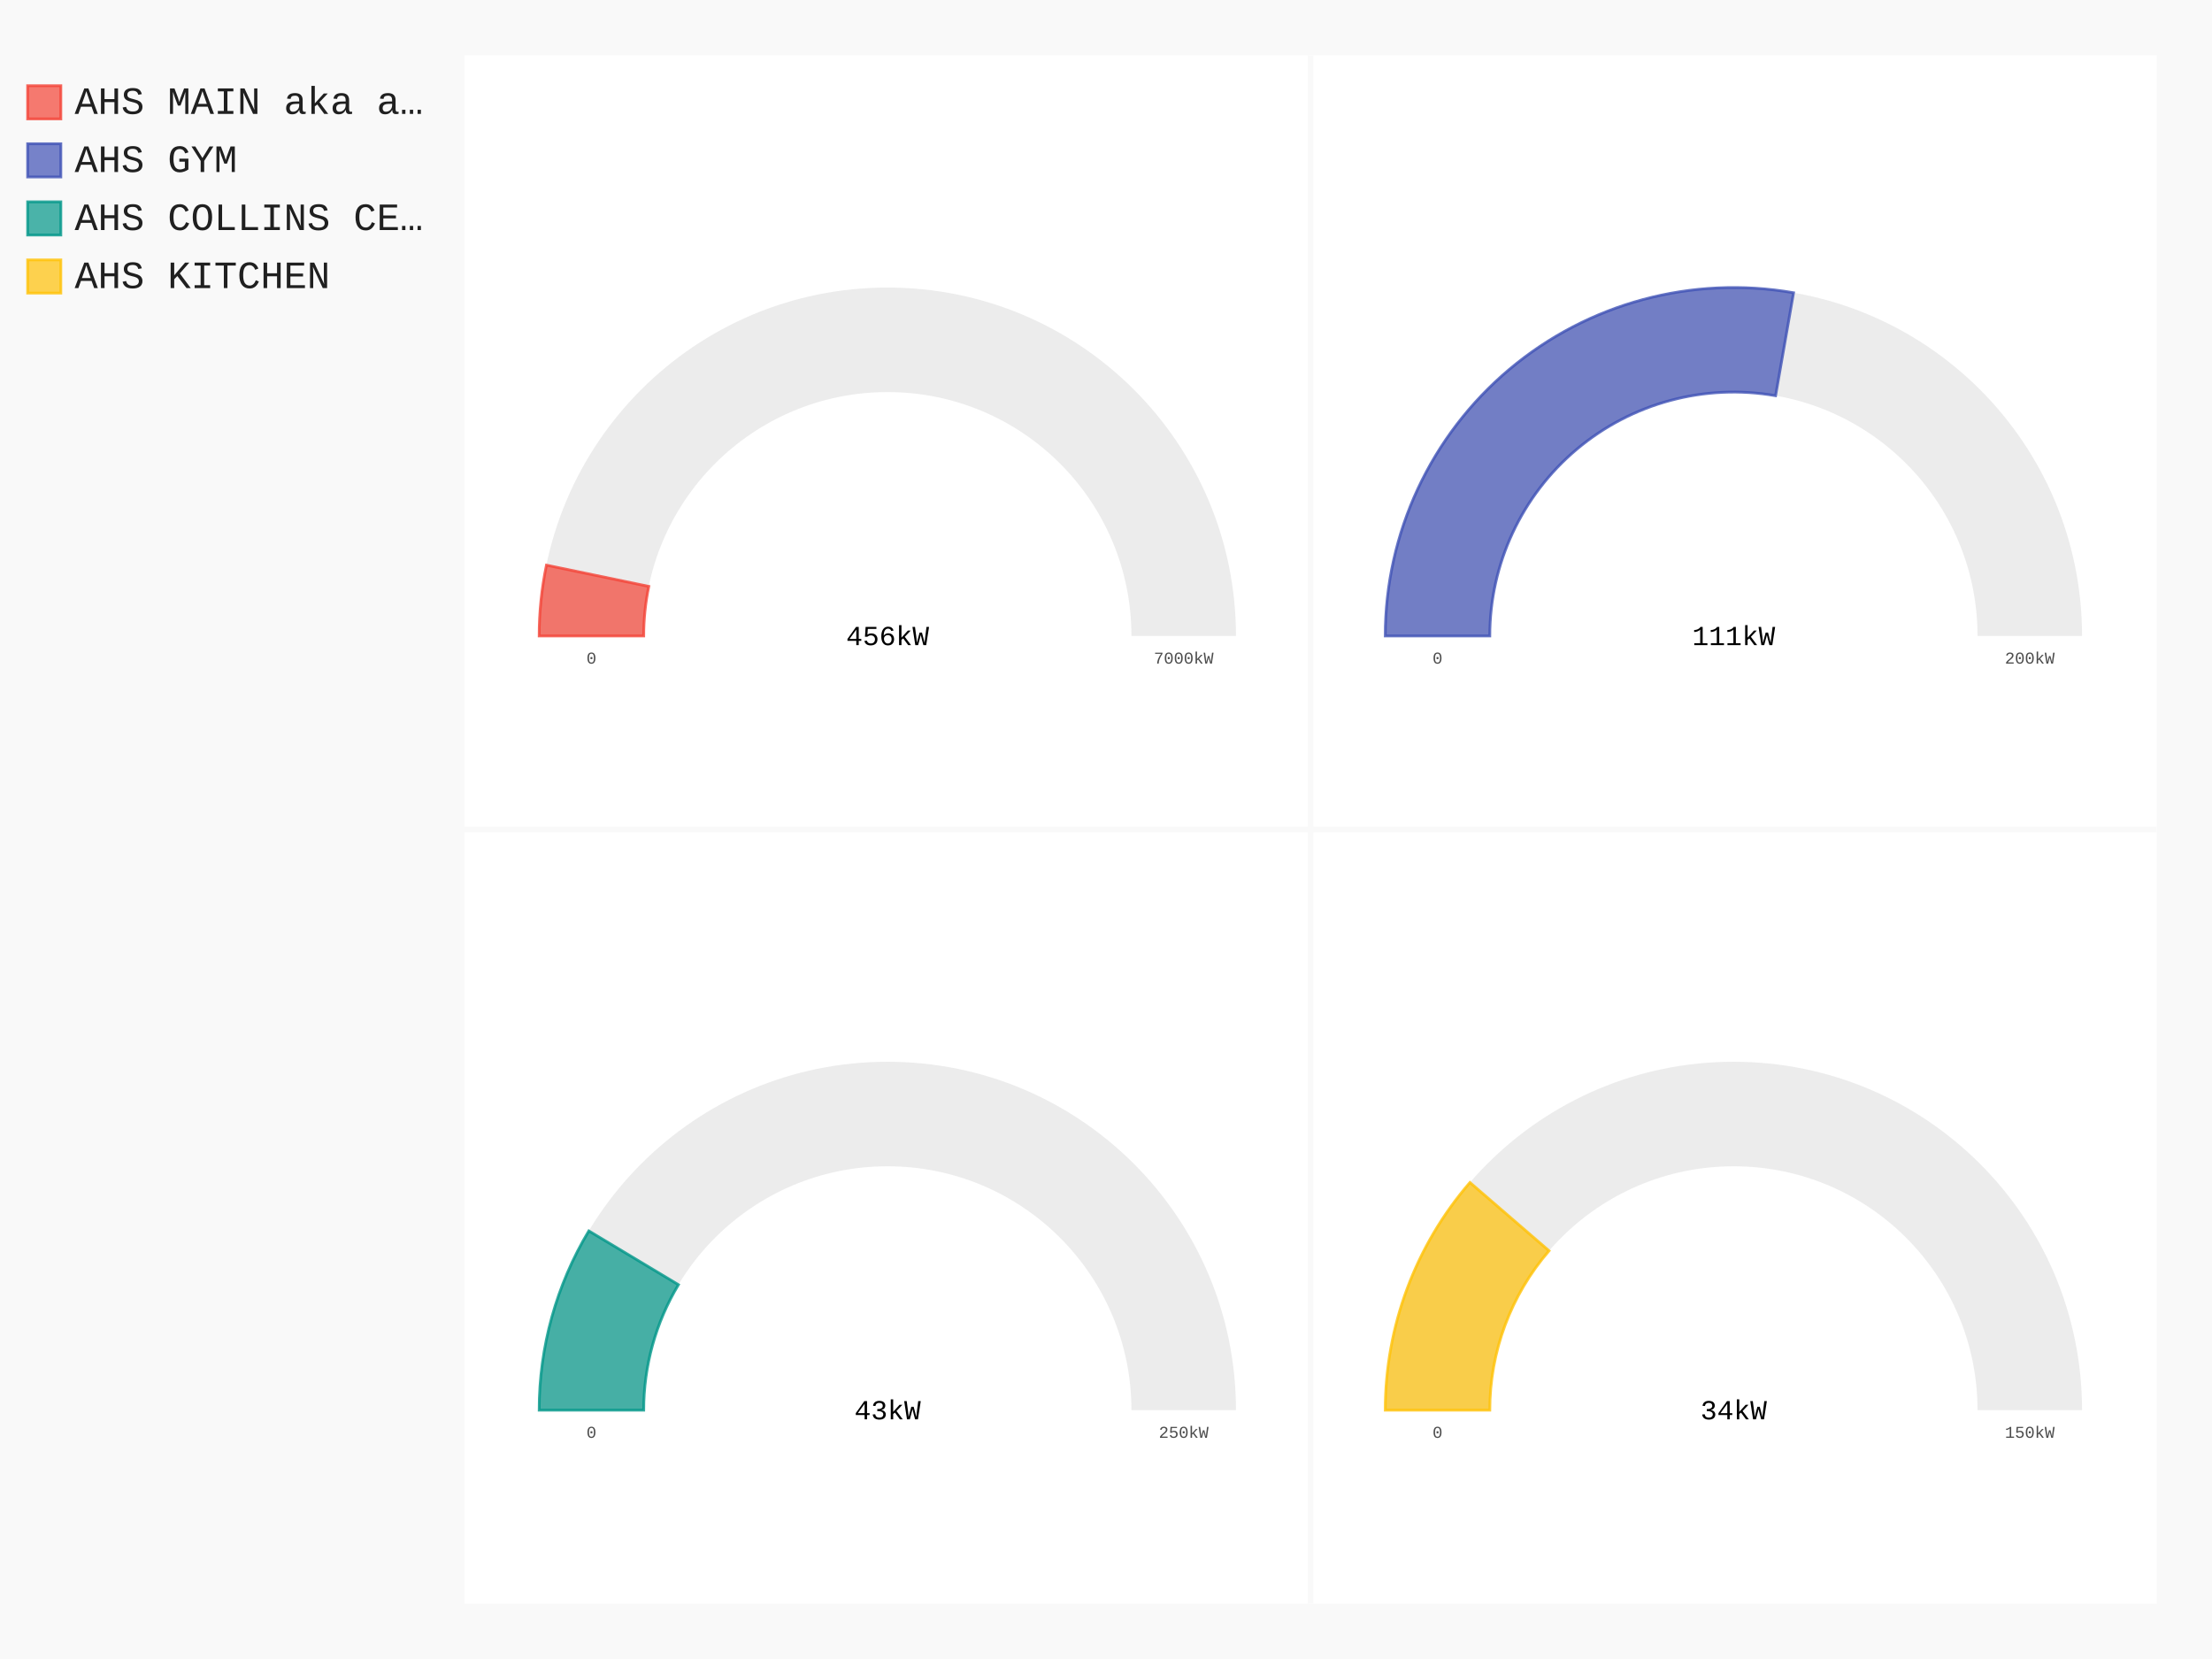
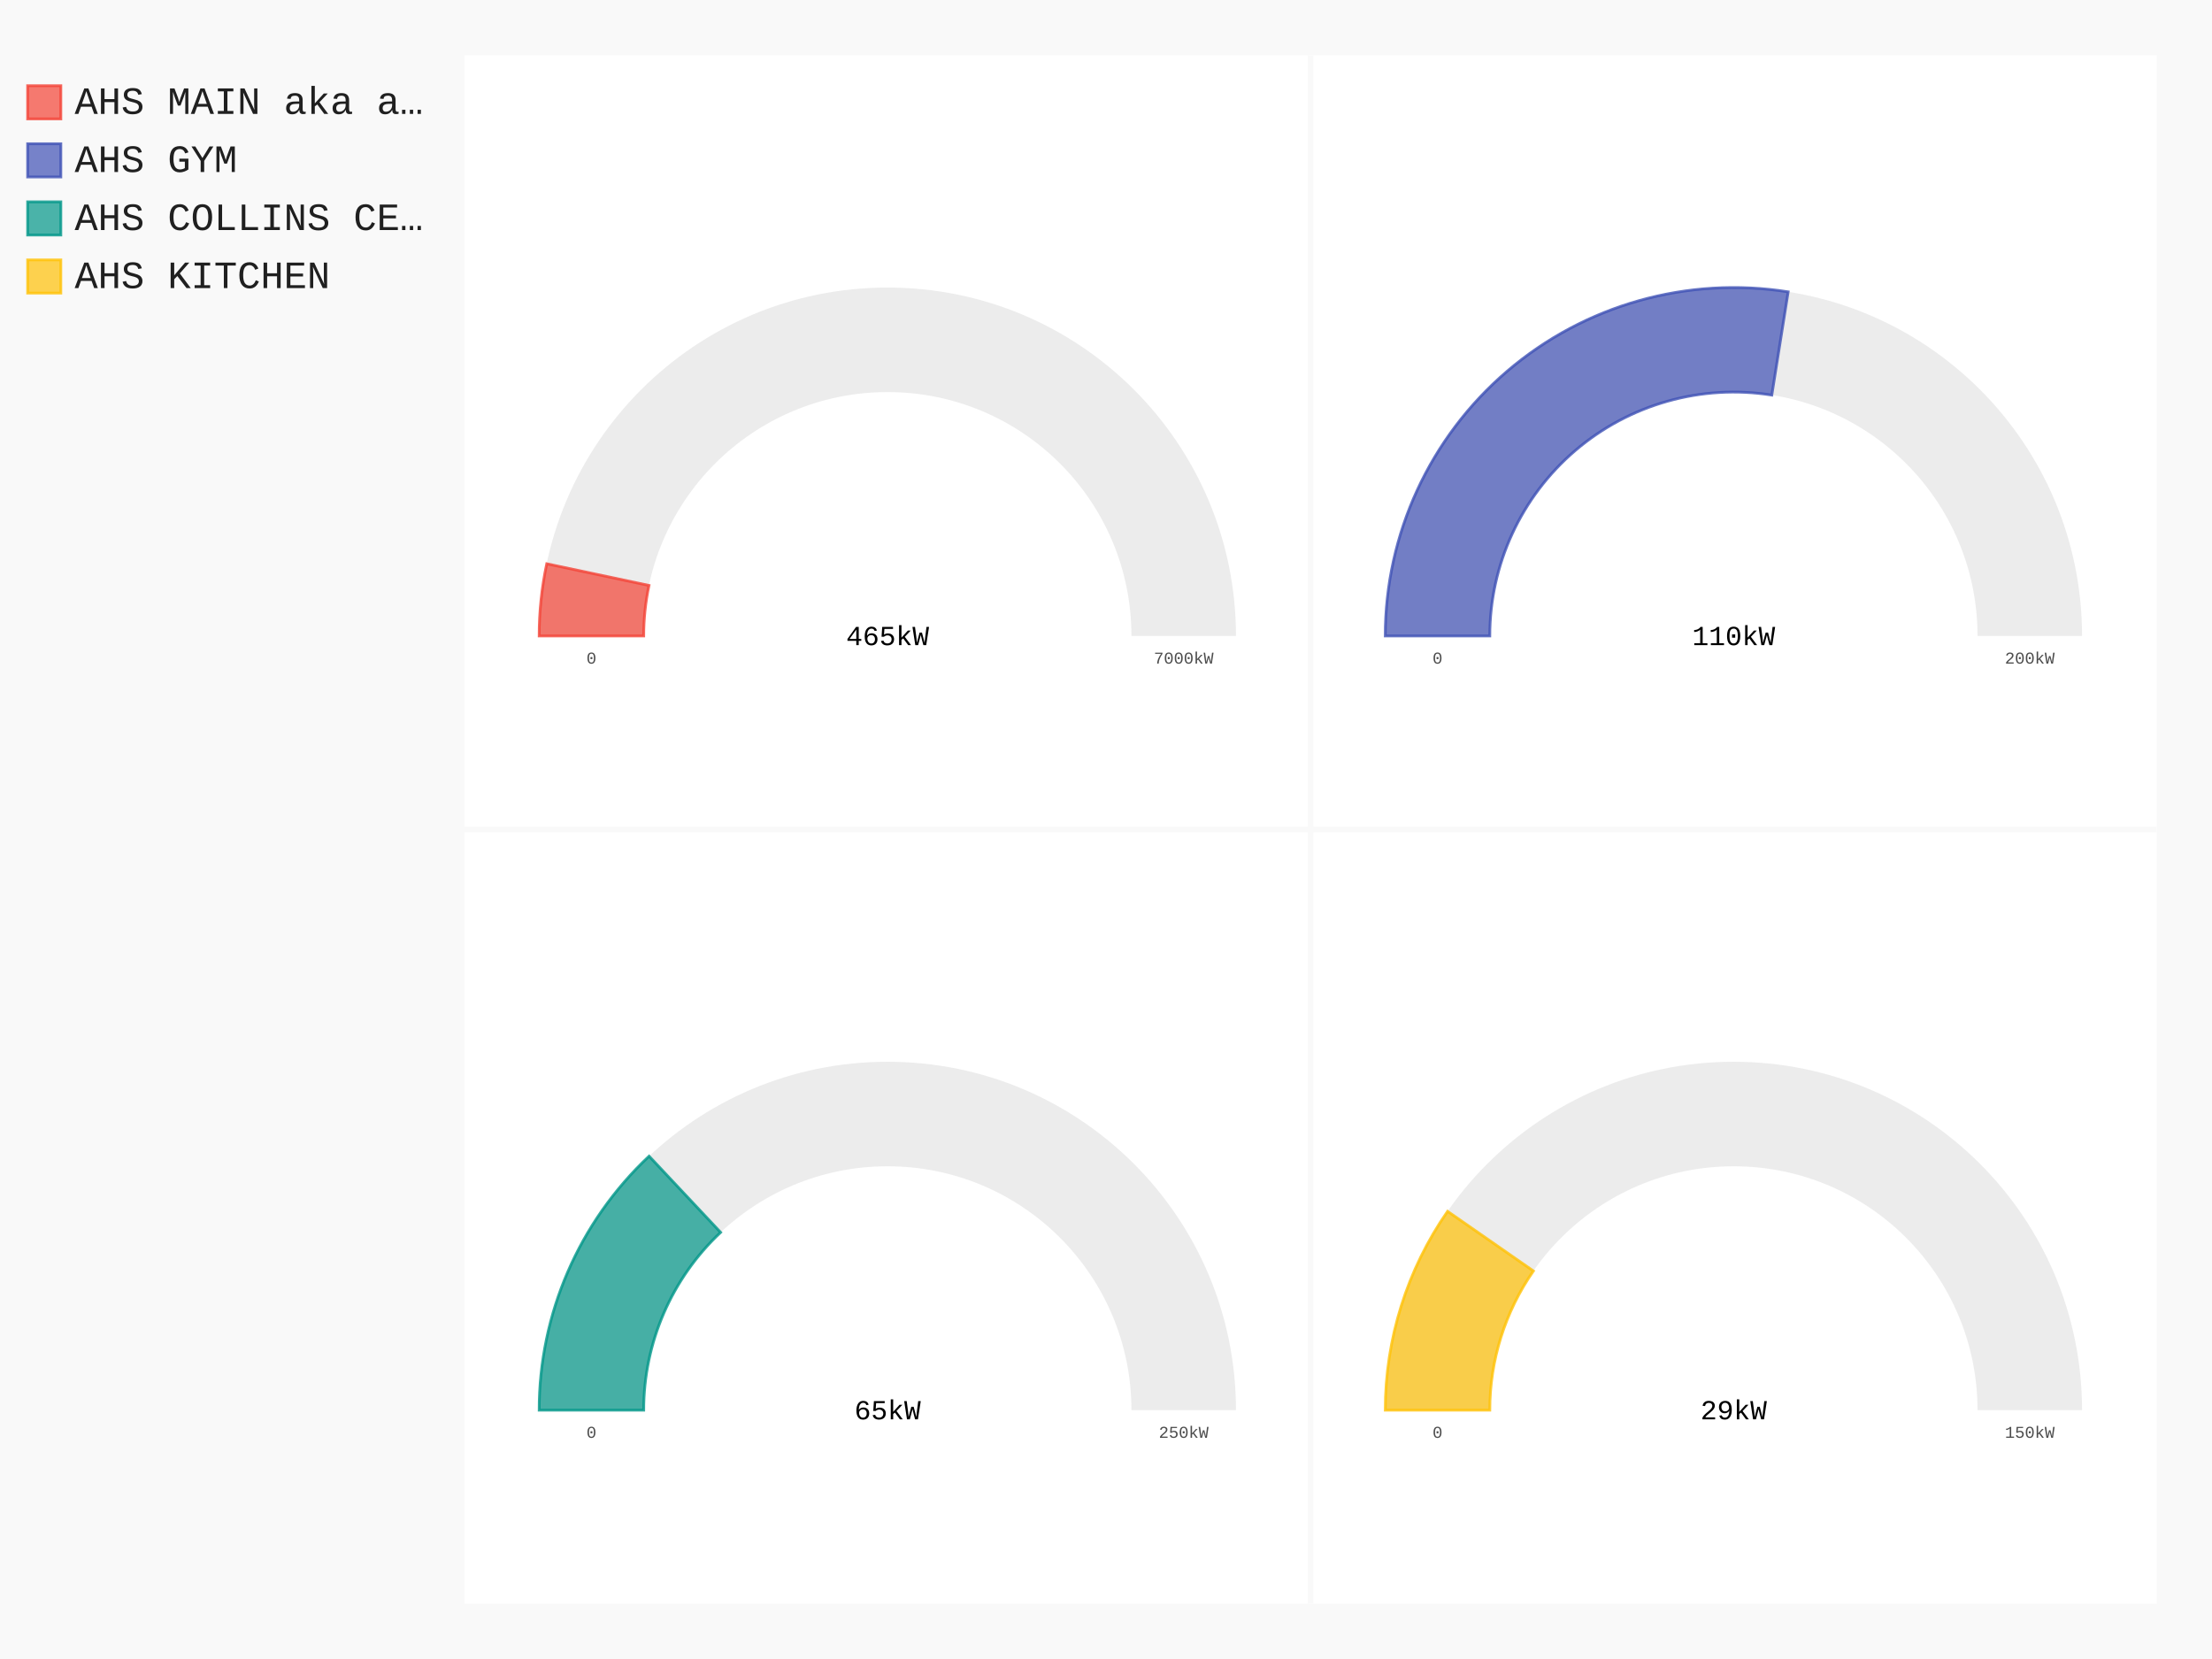
- <svg xmlns="http://www.w3.org/2000/svg" class="pygal-chart" id="chart-e1a80e8f-5648-49c4-b5c8-4b256d82baef" viewBox="0 0 800 600">
+ <svg xmlns="http://www.w3.org/2000/svg" class="pygal-chart" id="chart-36a5a7b1-b23a-463c-a4ba-51bde5784cc3" viewBox="0 0 800 600">
  <defs>
-     <style type="text/css">#chart-e1a80e8f-5648-49c4-b5c8-4b256d82baef{-webkit-user-select:none;-webkit-font-smoothing:antialiased;font-family:Consolas,"Liberation Mono",Menlo,Courier,monospace}#chart-e1a80e8f-5648-49c4-b5c8-4b256d82baef .title{font-family:Consolas,"Liberation Mono",Menlo,Courier,monospace;font-size:16px}#chart-e1a80e8f-5648-49c4-b5c8-4b256d82baef .legends .legend text{font-family:Consolas,"Liberation Mono",Menlo,Courier,monospace;font-size:14px}#chart-e1a80e8f-5648-49c4-b5c8-4b256d82baef .axis text{font-family:Consolas,"Liberation Mono",Menlo,Courier,monospace;font-size:10px}#chart-e1a80e8f-5648-49c4-b5c8-4b256d82baef .axis text.major{font-family:Consolas,"Liberation Mono",Menlo,Courier,monospace;font-size:10px}#chart-e1a80e8f-5648-49c4-b5c8-4b256d82baef .text-overlay text.value{font-family:Consolas,"Liberation Mono",Menlo,Courier,monospace;font-size:10px}#chart-e1a80e8f-5648-49c4-b5c8-4b256d82baef .text-overlay text.label{font-family:Consolas,"Liberation Mono",Menlo,Courier,monospace;font-size:10px}#chart-e1a80e8f-5648-49c4-b5c8-4b256d82baef .tooltip{font-family:Consolas,"Liberation Mono",Menlo,Courier,monospace;font-size:14px}#chart-e1a80e8f-5648-49c4-b5c8-4b256d82baef text.no_data{font-family:Consolas,"Liberation Mono",Menlo,Courier,monospace;font-size:64px}
- #chart-e1a80e8f-5648-49c4-b5c8-4b256d82baef{background-color:rgba(249,249,249,1)}#chart-e1a80e8f-5648-49c4-b5c8-4b256d82baef path,#chart-e1a80e8f-5648-49c4-b5c8-4b256d82baef line,#chart-e1a80e8f-5648-49c4-b5c8-4b256d82baef rect,#chart-e1a80e8f-5648-49c4-b5c8-4b256d82baef circle{-webkit-transition:150ms;-moz-transition:150ms;transition:150ms}#chart-e1a80e8f-5648-49c4-b5c8-4b256d82baef .graph &gt; .background{fill:rgba(249,249,249,1)}#chart-e1a80e8f-5648-49c4-b5c8-4b256d82baef .plot &gt; .background{fill:rgba(255,255,255,1)}#chart-e1a80e8f-5648-49c4-b5c8-4b256d82baef .graph{fill:rgba(0,0,0,.87)}#chart-e1a80e8f-5648-49c4-b5c8-4b256d82baef text.no_data{fill:rgba(0,0,0,1)}#chart-e1a80e8f-5648-49c4-b5c8-4b256d82baef .title{fill:rgba(0,0,0,1)}#chart-e1a80e8f-5648-49c4-b5c8-4b256d82baef .legends .legend text{fill:rgba(0,0,0,.87)}#chart-e1a80e8f-5648-49c4-b5c8-4b256d82baef .legends .legend:hover text{fill:rgba(0,0,0,1)}#chart-e1a80e8f-5648-49c4-b5c8-4b256d82baef .axis .line{stroke:rgba(0,0,0,1)}#chart-e1a80e8f-5648-49c4-b5c8-4b256d82baef .axis .guide.line{stroke:rgba(0,0,0,.54)}#chart-e1a80e8f-5648-49c4-b5c8-4b256d82baef .axis .major.line{stroke:rgba(0,0,0,.87)}#chart-e1a80e8f-5648-49c4-b5c8-4b256d82baef .axis text.major{fill:rgba(0,0,0,1)}#chart-e1a80e8f-5648-49c4-b5c8-4b256d82baef .axis.y .guides:hover .guide.line,#chart-e1a80e8f-5648-49c4-b5c8-4b256d82baef .line-graph .axis.x .guides:hover .guide.line,#chart-e1a80e8f-5648-49c4-b5c8-4b256d82baef .stackedline-graph .axis.x .guides:hover .guide.line,#chart-e1a80e8f-5648-49c4-b5c8-4b256d82baef .xy-graph .axis.x .guides:hover .guide.line{stroke:rgba(0,0,0,1)}#chart-e1a80e8f-5648-49c4-b5c8-4b256d82baef .axis .guides:hover text{fill:rgba(0,0,0,1)}#chart-e1a80e8f-5648-49c4-b5c8-4b256d82baef .reactive{fill-opacity:.7;stroke-opacity:.8}#chart-e1a80e8f-5648-49c4-b5c8-4b256d82baef .ci{stroke:rgba(0,0,0,.87)}#chart-e1a80e8f-5648-49c4-b5c8-4b256d82baef .reactive.active,#chart-e1a80e8f-5648-49c4-b5c8-4b256d82baef .active .reactive{fill-opacity:.8;stroke-opacity:.9;stroke-width:4}#chart-e1a80e8f-5648-49c4-b5c8-4b256d82baef .ci .reactive.active{stroke-width:1.5}#chart-e1a80e8f-5648-49c4-b5c8-4b256d82baef .series text{fill:rgba(0,0,0,1)}#chart-e1a80e8f-5648-49c4-b5c8-4b256d82baef .tooltip rect{fill:rgba(255,255,255,1);stroke:rgba(0,0,0,1);-webkit-transition:opacity 150ms;-moz-transition:opacity 150ms;transition:opacity 150ms}#chart-e1a80e8f-5648-49c4-b5c8-4b256d82baef .tooltip .label{fill:rgba(0,0,0,.87)}#chart-e1a80e8f-5648-49c4-b5c8-4b256d82baef .tooltip .label{fill:rgba(0,0,0,.87)}#chart-e1a80e8f-5648-49c4-b5c8-4b256d82baef .tooltip .legend{font-size:.8em;fill:rgba(0,0,0,.54)}#chart-e1a80e8f-5648-49c4-b5c8-4b256d82baef .tooltip .x_label{font-size:.6em;fill:rgba(0,0,0,1)}#chart-e1a80e8f-5648-49c4-b5c8-4b256d82baef .tooltip .xlink{font-size:.5em;text-decoration:underline}#chart-e1a80e8f-5648-49c4-b5c8-4b256d82baef .tooltip .value{font-size:1.5em}#chart-e1a80e8f-5648-49c4-b5c8-4b256d82baef .bound{font-size:.5em}#chart-e1a80e8f-5648-49c4-b5c8-4b256d82baef .max-value{font-size:.75em;fill:rgba(0,0,0,.54)}#chart-e1a80e8f-5648-49c4-b5c8-4b256d82baef .map-element{fill:rgba(255,255,255,1);stroke:rgba(0,0,0,.54) !important}#chart-e1a80e8f-5648-49c4-b5c8-4b256d82baef .map-element .reactive{fill-opacity:inherit;stroke-opacity:inherit}#chart-e1a80e8f-5648-49c4-b5c8-4b256d82baef .color-0,#chart-e1a80e8f-5648-49c4-b5c8-4b256d82baef .color-0 a:visited{stroke:#F44336;fill:#F44336}#chart-e1a80e8f-5648-49c4-b5c8-4b256d82baef .color-1,#chart-e1a80e8f-5648-49c4-b5c8-4b256d82baef .color-1 a:visited{stroke:#3F51B5;fill:#3F51B5}#chart-e1a80e8f-5648-49c4-b5c8-4b256d82baef .color-2,#chart-e1a80e8f-5648-49c4-b5c8-4b256d82baef .color-2 a:visited{stroke:#009688;fill:#009688}#chart-e1a80e8f-5648-49c4-b5c8-4b256d82baef .color-3,#chart-e1a80e8f-5648-49c4-b5c8-4b256d82baef .color-3 a:visited{stroke:#FFC107;fill:#FFC107}#chart-e1a80e8f-5648-49c4-b5c8-4b256d82baef .text-overlay .color-0 text{fill:black}#chart-e1a80e8f-5648-49c4-b5c8-4b256d82baef .text-overlay .color-1 text{fill:black}#chart-e1a80e8f-5648-49c4-b5c8-4b256d82baef .text-overlay .color-2 text{fill:black}#chart-e1a80e8f-5648-49c4-b5c8-4b256d82baef .text-overlay .color-3 text{fill:black}
- #chart-e1a80e8f-5648-49c4-b5c8-4b256d82baef text.no_data{text-anchor:middle}#chart-e1a80e8f-5648-49c4-b5c8-4b256d82baef .guide.line{fill:none}#chart-e1a80e8f-5648-49c4-b5c8-4b256d82baef .centered{text-anchor:middle}#chart-e1a80e8f-5648-49c4-b5c8-4b256d82baef .title{text-anchor:middle}#chart-e1a80e8f-5648-49c4-b5c8-4b256d82baef .legends .legend text{fill-opacity:1}#chart-e1a80e8f-5648-49c4-b5c8-4b256d82baef .axis.x text{text-anchor:middle}#chart-e1a80e8f-5648-49c4-b5c8-4b256d82baef .axis.x:not(.web) text[transform]{text-anchor:start}#chart-e1a80e8f-5648-49c4-b5c8-4b256d82baef .axis.x:not(.web) text[transform].backwards{text-anchor:end}#chart-e1a80e8f-5648-49c4-b5c8-4b256d82baef .axis.y text{text-anchor:end}#chart-e1a80e8f-5648-49c4-b5c8-4b256d82baef .axis.y text[transform].backwards{text-anchor:start}#chart-e1a80e8f-5648-49c4-b5c8-4b256d82baef .axis.y2 text{text-anchor:start}#chart-e1a80e8f-5648-49c4-b5c8-4b256d82baef .axis.y2 text[transform].backwards{text-anchor:end}#chart-e1a80e8f-5648-49c4-b5c8-4b256d82baef .axis .guide.line{stroke-dasharray:4,4}#chart-e1a80e8f-5648-49c4-b5c8-4b256d82baef .axis .major.guide.line{stroke-dasharray:6,6}#chart-e1a80e8f-5648-49c4-b5c8-4b256d82baef .horizontal .axis.y .guide.line,#chart-e1a80e8f-5648-49c4-b5c8-4b256d82baef .horizontal .axis.y2 .guide.line,#chart-e1a80e8f-5648-49c4-b5c8-4b256d82baef .vertical .axis.x .guide.line{opacity:0}#chart-e1a80e8f-5648-49c4-b5c8-4b256d82baef .horizontal .axis.always_show .guide.line,#chart-e1a80e8f-5648-49c4-b5c8-4b256d82baef .vertical .axis.always_show .guide.line{opacity:1 !important}#chart-e1a80e8f-5648-49c4-b5c8-4b256d82baef .axis.y .guides:hover .guide.line,#chart-e1a80e8f-5648-49c4-b5c8-4b256d82baef .axis.y2 .guides:hover .guide.line,#chart-e1a80e8f-5648-49c4-b5c8-4b256d82baef .axis.x .guides:hover .guide.line{opacity:1}#chart-e1a80e8f-5648-49c4-b5c8-4b256d82baef .axis .guides:hover text{opacity:1}#chart-e1a80e8f-5648-49c4-b5c8-4b256d82baef .nofill{fill:none}#chart-e1a80e8f-5648-49c4-b5c8-4b256d82baef .subtle-fill{fill-opacity:.2}#chart-e1a80e8f-5648-49c4-b5c8-4b256d82baef .dot{stroke-width:1px;fill-opacity:1}#chart-e1a80e8f-5648-49c4-b5c8-4b256d82baef .dot.active{stroke-width:5px}#chart-e1a80e8f-5648-49c4-b5c8-4b256d82baef .dot.negative{fill:transparent}#chart-e1a80e8f-5648-49c4-b5c8-4b256d82baef text,#chart-e1a80e8f-5648-49c4-b5c8-4b256d82baef tspan{stroke:none !important}#chart-e1a80e8f-5648-49c4-b5c8-4b256d82baef .series text.active{opacity:1}#chart-e1a80e8f-5648-49c4-b5c8-4b256d82baef .tooltip rect{fill-opacity:.95;stroke-width:.5}#chart-e1a80e8f-5648-49c4-b5c8-4b256d82baef .tooltip text{fill-opacity:1}#chart-e1a80e8f-5648-49c4-b5c8-4b256d82baef .showable{visibility:hidden}#chart-e1a80e8f-5648-49c4-b5c8-4b256d82baef .showable.shown{visibility:visible}#chart-e1a80e8f-5648-49c4-b5c8-4b256d82baef .gauge-background{fill:rgba(229,229,229,1);stroke:none}#chart-e1a80e8f-5648-49c4-b5c8-4b256d82baef .bg-lines{stroke:rgba(249,249,249,1);stroke-width:2px}</style>
+     <style type="text/css">#chart-36a5a7b1-b23a-463c-a4ba-51bde5784cc3{-webkit-user-select:none;-webkit-font-smoothing:antialiased;font-family:Consolas,"Liberation Mono",Menlo,Courier,monospace}#chart-36a5a7b1-b23a-463c-a4ba-51bde5784cc3 .title{font-family:Consolas,"Liberation Mono",Menlo,Courier,monospace;font-size:16px}#chart-36a5a7b1-b23a-463c-a4ba-51bde5784cc3 .legends .legend text{font-family:Consolas,"Liberation Mono",Menlo,Courier,monospace;font-size:14px}#chart-36a5a7b1-b23a-463c-a4ba-51bde5784cc3 .axis text{font-family:Consolas,"Liberation Mono",Menlo,Courier,monospace;font-size:10px}#chart-36a5a7b1-b23a-463c-a4ba-51bde5784cc3 .axis text.major{font-family:Consolas,"Liberation Mono",Menlo,Courier,monospace;font-size:10px}#chart-36a5a7b1-b23a-463c-a4ba-51bde5784cc3 .text-overlay text.value{font-family:Consolas,"Liberation Mono",Menlo,Courier,monospace;font-size:10px}#chart-36a5a7b1-b23a-463c-a4ba-51bde5784cc3 .text-overlay text.label{font-family:Consolas,"Liberation Mono",Menlo,Courier,monospace;font-size:10px}#chart-36a5a7b1-b23a-463c-a4ba-51bde5784cc3 .tooltip{font-family:Consolas,"Liberation Mono",Menlo,Courier,monospace;font-size:14px}#chart-36a5a7b1-b23a-463c-a4ba-51bde5784cc3 text.no_data{font-family:Consolas,"Liberation Mono",Menlo,Courier,monospace;font-size:64px}
+ #chart-36a5a7b1-b23a-463c-a4ba-51bde5784cc3{background-color:rgba(249,249,249,1)}#chart-36a5a7b1-b23a-463c-a4ba-51bde5784cc3 path,#chart-36a5a7b1-b23a-463c-a4ba-51bde5784cc3 line,#chart-36a5a7b1-b23a-463c-a4ba-51bde5784cc3 rect,#chart-36a5a7b1-b23a-463c-a4ba-51bde5784cc3 circle{-webkit-transition:150ms;-moz-transition:150ms;transition:150ms}#chart-36a5a7b1-b23a-463c-a4ba-51bde5784cc3 .graph &gt; .background{fill:rgba(249,249,249,1)}#chart-36a5a7b1-b23a-463c-a4ba-51bde5784cc3 .plot &gt; .background{fill:rgba(255,255,255,1)}#chart-36a5a7b1-b23a-463c-a4ba-51bde5784cc3 .graph{fill:rgba(0,0,0,.87)}#chart-36a5a7b1-b23a-463c-a4ba-51bde5784cc3 text.no_data{fill:rgba(0,0,0,1)}#chart-36a5a7b1-b23a-463c-a4ba-51bde5784cc3 .title{fill:rgba(0,0,0,1)}#chart-36a5a7b1-b23a-463c-a4ba-51bde5784cc3 .legends .legend text{fill:rgba(0,0,0,.87)}#chart-36a5a7b1-b23a-463c-a4ba-51bde5784cc3 .legends .legend:hover text{fill:rgba(0,0,0,1)}#chart-36a5a7b1-b23a-463c-a4ba-51bde5784cc3 .axis .line{stroke:rgba(0,0,0,1)}#chart-36a5a7b1-b23a-463c-a4ba-51bde5784cc3 .axis .guide.line{stroke:rgba(0,0,0,.54)}#chart-36a5a7b1-b23a-463c-a4ba-51bde5784cc3 .axis .major.line{stroke:rgba(0,0,0,.87)}#chart-36a5a7b1-b23a-463c-a4ba-51bde5784cc3 .axis text.major{fill:rgba(0,0,0,1)}#chart-36a5a7b1-b23a-463c-a4ba-51bde5784cc3 .axis.y .guides:hover .guide.line,#chart-36a5a7b1-b23a-463c-a4ba-51bde5784cc3 .line-graph .axis.x .guides:hover .guide.line,#chart-36a5a7b1-b23a-463c-a4ba-51bde5784cc3 .stackedline-graph .axis.x .guides:hover .guide.line,#chart-36a5a7b1-b23a-463c-a4ba-51bde5784cc3 .xy-graph .axis.x .guides:hover .guide.line{stroke:rgba(0,0,0,1)}#chart-36a5a7b1-b23a-463c-a4ba-51bde5784cc3 .axis .guides:hover text{fill:rgba(0,0,0,1)}#chart-36a5a7b1-b23a-463c-a4ba-51bde5784cc3 .reactive{fill-opacity:.7;stroke-opacity:.8}#chart-36a5a7b1-b23a-463c-a4ba-51bde5784cc3 .ci{stroke:rgba(0,0,0,.87)}#chart-36a5a7b1-b23a-463c-a4ba-51bde5784cc3 .reactive.active,#chart-36a5a7b1-b23a-463c-a4ba-51bde5784cc3 .active .reactive{fill-opacity:.8;stroke-opacity:.9;stroke-width:4}#chart-36a5a7b1-b23a-463c-a4ba-51bde5784cc3 .ci .reactive.active{stroke-width:1.5}#chart-36a5a7b1-b23a-463c-a4ba-51bde5784cc3 .series text{fill:rgba(0,0,0,1)}#chart-36a5a7b1-b23a-463c-a4ba-51bde5784cc3 .tooltip rect{fill:rgba(255,255,255,1);stroke:rgba(0,0,0,1);-webkit-transition:opacity 150ms;-moz-transition:opacity 150ms;transition:opacity 150ms}#chart-36a5a7b1-b23a-463c-a4ba-51bde5784cc3 .tooltip .label{fill:rgba(0,0,0,.87)}#chart-36a5a7b1-b23a-463c-a4ba-51bde5784cc3 .tooltip .label{fill:rgba(0,0,0,.87)}#chart-36a5a7b1-b23a-463c-a4ba-51bde5784cc3 .tooltip .legend{font-size:.8em;fill:rgba(0,0,0,.54)}#chart-36a5a7b1-b23a-463c-a4ba-51bde5784cc3 .tooltip .x_label{font-size:.6em;fill:rgba(0,0,0,1)}#chart-36a5a7b1-b23a-463c-a4ba-51bde5784cc3 .tooltip .xlink{font-size:.5em;text-decoration:underline}#chart-36a5a7b1-b23a-463c-a4ba-51bde5784cc3 .tooltip .value{font-size:1.5em}#chart-36a5a7b1-b23a-463c-a4ba-51bde5784cc3 .bound{font-size:.5em}#chart-36a5a7b1-b23a-463c-a4ba-51bde5784cc3 .max-value{font-size:.75em;fill:rgba(0,0,0,.54)}#chart-36a5a7b1-b23a-463c-a4ba-51bde5784cc3 .map-element{fill:rgba(255,255,255,1);stroke:rgba(0,0,0,.54) !important}#chart-36a5a7b1-b23a-463c-a4ba-51bde5784cc3 .map-element .reactive{fill-opacity:inherit;stroke-opacity:inherit}#chart-36a5a7b1-b23a-463c-a4ba-51bde5784cc3 .color-0,#chart-36a5a7b1-b23a-463c-a4ba-51bde5784cc3 .color-0 a:visited{stroke:#F44336;fill:#F44336}#chart-36a5a7b1-b23a-463c-a4ba-51bde5784cc3 .color-1,#chart-36a5a7b1-b23a-463c-a4ba-51bde5784cc3 .color-1 a:visited{stroke:#3F51B5;fill:#3F51B5}#chart-36a5a7b1-b23a-463c-a4ba-51bde5784cc3 .color-2,#chart-36a5a7b1-b23a-463c-a4ba-51bde5784cc3 .color-2 a:visited{stroke:#009688;fill:#009688}#chart-36a5a7b1-b23a-463c-a4ba-51bde5784cc3 .color-3,#chart-36a5a7b1-b23a-463c-a4ba-51bde5784cc3 .color-3 a:visited{stroke:#FFC107;fill:#FFC107}#chart-36a5a7b1-b23a-463c-a4ba-51bde5784cc3 .text-overlay .color-0 text{fill:black}#chart-36a5a7b1-b23a-463c-a4ba-51bde5784cc3 .text-overlay .color-1 text{fill:black}#chart-36a5a7b1-b23a-463c-a4ba-51bde5784cc3 .text-overlay .color-2 text{fill:black}#chart-36a5a7b1-b23a-463c-a4ba-51bde5784cc3 .text-overlay .color-3 text{fill:black}
+ #chart-36a5a7b1-b23a-463c-a4ba-51bde5784cc3 text.no_data{text-anchor:middle}#chart-36a5a7b1-b23a-463c-a4ba-51bde5784cc3 .guide.line{fill:none}#chart-36a5a7b1-b23a-463c-a4ba-51bde5784cc3 .centered{text-anchor:middle}#chart-36a5a7b1-b23a-463c-a4ba-51bde5784cc3 .title{text-anchor:middle}#chart-36a5a7b1-b23a-463c-a4ba-51bde5784cc3 .legends .legend text{fill-opacity:1}#chart-36a5a7b1-b23a-463c-a4ba-51bde5784cc3 .axis.x text{text-anchor:middle}#chart-36a5a7b1-b23a-463c-a4ba-51bde5784cc3 .axis.x:not(.web) text[transform]{text-anchor:start}#chart-36a5a7b1-b23a-463c-a4ba-51bde5784cc3 .axis.x:not(.web) text[transform].backwards{text-anchor:end}#chart-36a5a7b1-b23a-463c-a4ba-51bde5784cc3 .axis.y text{text-anchor:end}#chart-36a5a7b1-b23a-463c-a4ba-51bde5784cc3 .axis.y text[transform].backwards{text-anchor:start}#chart-36a5a7b1-b23a-463c-a4ba-51bde5784cc3 .axis.y2 text{text-anchor:start}#chart-36a5a7b1-b23a-463c-a4ba-51bde5784cc3 .axis.y2 text[transform].backwards{text-anchor:end}#chart-36a5a7b1-b23a-463c-a4ba-51bde5784cc3 .axis .guide.line{stroke-dasharray:4,4}#chart-36a5a7b1-b23a-463c-a4ba-51bde5784cc3 .axis .major.guide.line{stroke-dasharray:6,6}#chart-36a5a7b1-b23a-463c-a4ba-51bde5784cc3 .horizontal .axis.y .guide.line,#chart-36a5a7b1-b23a-463c-a4ba-51bde5784cc3 .horizontal .axis.y2 .guide.line,#chart-36a5a7b1-b23a-463c-a4ba-51bde5784cc3 .vertical .axis.x .guide.line{opacity:0}#chart-36a5a7b1-b23a-463c-a4ba-51bde5784cc3 .horizontal .axis.always_show .guide.line,#chart-36a5a7b1-b23a-463c-a4ba-51bde5784cc3 .vertical .axis.always_show .guide.line{opacity:1 !important}#chart-36a5a7b1-b23a-463c-a4ba-51bde5784cc3 .axis.y .guides:hover .guide.line,#chart-36a5a7b1-b23a-463c-a4ba-51bde5784cc3 .axis.y2 .guides:hover .guide.line,#chart-36a5a7b1-b23a-463c-a4ba-51bde5784cc3 .axis.x .guides:hover .guide.line{opacity:1}#chart-36a5a7b1-b23a-463c-a4ba-51bde5784cc3 .axis .guides:hover text{opacity:1}#chart-36a5a7b1-b23a-463c-a4ba-51bde5784cc3 .nofill{fill:none}#chart-36a5a7b1-b23a-463c-a4ba-51bde5784cc3 .subtle-fill{fill-opacity:.2}#chart-36a5a7b1-b23a-463c-a4ba-51bde5784cc3 .dot{stroke-width:1px;fill-opacity:1}#chart-36a5a7b1-b23a-463c-a4ba-51bde5784cc3 .dot.active{stroke-width:5px}#chart-36a5a7b1-b23a-463c-a4ba-51bde5784cc3 .dot.negative{fill:transparent}#chart-36a5a7b1-b23a-463c-a4ba-51bde5784cc3 text,#chart-36a5a7b1-b23a-463c-a4ba-51bde5784cc3 tspan{stroke:none !important}#chart-36a5a7b1-b23a-463c-a4ba-51bde5784cc3 .series text.active{opacity:1}#chart-36a5a7b1-b23a-463c-a4ba-51bde5784cc3 .tooltip rect{fill-opacity:.95;stroke-width:.5}#chart-36a5a7b1-b23a-463c-a4ba-51bde5784cc3 .tooltip text{fill-opacity:1}#chart-36a5a7b1-b23a-463c-a4ba-51bde5784cc3 .showable{visibility:hidden}#chart-36a5a7b1-b23a-463c-a4ba-51bde5784cc3 .showable.shown{visibility:visible}#chart-36a5a7b1-b23a-463c-a4ba-51bde5784cc3 .gauge-background{fill:rgba(229,229,229,1);stroke:none}#chart-36a5a7b1-b23a-463c-a4ba-51bde5784cc3 .bg-lines{stroke:rgba(249,249,249,1);stroke-width:2px}</style>
  </defs>
  <g class="graph solidgauge-graph vertical">
    <rect class="background" height="600" width="800" x="0" y="0" />
    <g class="plot" transform="translate(168, 20)">
      <rect class="background" height="560" width="612.0" x="0" y="0" />
      <path class="bg-lines" d="M306.0 0 L306.0 560" />
      <path class="bg-lines" d="M0 280.0 L612.0 280.0" />
      <g class="series serie-0 color-0">
        <path class="gauge-background reactive" d="M27 210 A126 126 0 1 1 279 210 L241.2 210 A88.2 88.2 0 1 0 64.8 210 z" />
        <text class="y-0 bound reactive" text-anchor="middle" x="45.9" y="220">0</text>
        <text class="y-1 bound reactive" text-anchor="middle" x="260.1" y="220.0">7000kW</text>
        <g class="gauge">
-           <path class="slice reactive tooltip-trigger" d="M27 210 A126 126 0 0 1 29.629 184.393 L66.641 192.075 A88.2 88.2 0 0 0 64.8 210 z" />
+           <path class="slice reactive tooltip-trigger" d="M27 210 A126 126 0 0 1 29.734 183.895 L66.714 191.727 A88.2 88.2 0 0 0 64.8 210 z" />
        </g>
      </g>
      <g class="series serie-1 color-1">
        <path class="gauge-background reactive" d="M333 210 A126 126 0 1 1 585 210 L547.2 210 A88.2 88.2 0 1 0 370.8 210 z" />
        <text class="y-0 bound reactive" text-anchor="middle" x="351.9" y="220">0</text>
        <text class="y-1 bound reactive" text-anchor="middle" x="566.1" y="220.0">200kW</text>
        <g class="gauge">
-           <path class="slice reactive tooltip-trigger" d="M333 210 A126 126 0 0 1 480.663 85.876 L474.164 123.113 A88.2 88.2 0 0 0 370.8 210 z" />
+           <path class="slice reactive tooltip-trigger" d="M333 210 A126 126 0 0 1 478.711 85.551 L472.798 122.886 A88.2 88.2 0 0 0 370.8 210 z" />
        </g>
      </g>
      <g class="series serie-2 color-2">
        <path class="gauge-background reactive" d="M27 490 A126 126 0 1 1 279 490 L241.2 490 A88.2 88.2 0 1 0 64.8 490 z" />
        <text class="y-0 bound reactive" text-anchor="middle" x="45.9" y="500.0">0</text>
        <text class="y-1 bound reactive" text-anchor="middle" x="260.1" y="500.0">250kW</text>
        <g class="gauge">
-           <path class="slice reactive tooltip-trigger" d="M27 490 A126 126 0 0 1 44.952 425.181 L77.366 444.626 A88.2 88.2 0 0 0 64.8 490 z" />
+           <path class="slice reactive tooltip-trigger" d="M27 490 A126 126 0 0 1 66.747 398.15 L92.623 425.705 A88.2 88.2 0 0 0 64.8 490 z" />
        </g>
      </g>
      <g class="series serie-3 color-3">
        <path class="gauge-background reactive" d="M333 490 A126 126 0 1 1 585 490 L547.2 490 A88.2 88.2 0 1 0 370.8 490 z" />
        <text class="y-0 bound reactive" text-anchor="middle" x="351.9" y="500.0">0</text>
        <text class="y-1 bound reactive" text-anchor="middle" x="566.1" y="500.0">150kW</text>
        <g class="gauge">
-           <path class="slice reactive tooltip-trigger" d="M333 490 A126 126 0 0 1 363.619 407.669 L392.233 432.368 A88.2 88.2 0 0 0 370.8 490 z" />
+           <path class="slice reactive tooltip-trigger" d="M333 490 A126 126 0 0 1 355.535 418.09 L386.575 439.663 A88.2 88.2 0 0 0 370.8 490 z" />
        </g>
      </g>
    </g>
    <g class="titles" />
    <g class="plot overlay" transform="translate(168, 20)">
      <g class="series serie-0 color-0" />
      <g class="series serie-1 color-1" />
      <g class="series serie-2 color-2" />
      <g class="series serie-3 color-3" />
    </g>
    <g class="plot text-overlay" transform="translate(168, 20)">
      <g class="series serie-0 color-0">
-         <text class="value gauge-sum" text-anchor="middle" x="153.0" y="213.333">456kW</text>
+         <text class="value gauge-sum" text-anchor="middle" x="153.0" y="213.333">465kW</text>
      </g>
      <g class="series serie-1 color-1">
-         <text class="value gauge-sum" text-anchor="middle" x="459.0" y="213.333">111kW</text>
+         <text class="value gauge-sum" text-anchor="middle" x="459.0" y="213.333">110kW</text>
      </g>
      <g class="series serie-2 color-2">
-         <text class="value gauge-sum" text-anchor="middle" x="153.0" y="493.333">43kW</text>
+         <text class="value gauge-sum" text-anchor="middle" x="153.0" y="493.333">65kW</text>
      </g>
      <g class="series serie-3 color-3">
-         <text class="value gauge-sum" text-anchor="middle" x="459.0" y="493.333">34kW</text>
+         <text class="value gauge-sum" text-anchor="middle" x="459.0" y="493.333">29kW</text>
      </g>
    </g>
    <g class="plot tooltip-overlay" transform="translate(168, 20)">
      <g class="tooltip" style="opacity: 0" transform="translate(0 0)">
        <rect class="tooltip-box" height="0" rx="0" ry="0" width="0" />
        <g class="text" />
      </g>
    </g>
    <g class="legends" transform="translate(10, 30)">
      <g class="legend reactive activate-serie" id="activate-serie-0">
        <rect class="color-0 reactive" height="12" width="12" x="0.0" y="1.0" />
        <text x="17.0" y="11.2">AHS MAIN aka a…</text>
      </g>
      <g class="legend reactive activate-serie" id="activate-serie-1">
        <rect class="color-1 reactive" height="12" width="12" x="0.0" y="22.0" />
        <text x="17.0" y="32.2">AHS GYM</text>
      </g>
      <g class="legend reactive activate-serie" id="activate-serie-2">
        <rect class="color-2 reactive" height="12" width="12" x="0.0" y="43.0" />
        <text x="17.0" y="53.2">AHS COLLINS CE…</text>
      </g>
      <g class="legend reactive activate-serie" id="activate-serie-3">
        <rect class="color-3 reactive" height="12" width="12" x="0.0" y="64.0" />
        <text x="17.0" y="74.2">AHS KITCHEN</text>
      </g>
    </g>
    <g class="legends" transform="translate(790, 30)" />
  </g>
</svg>
